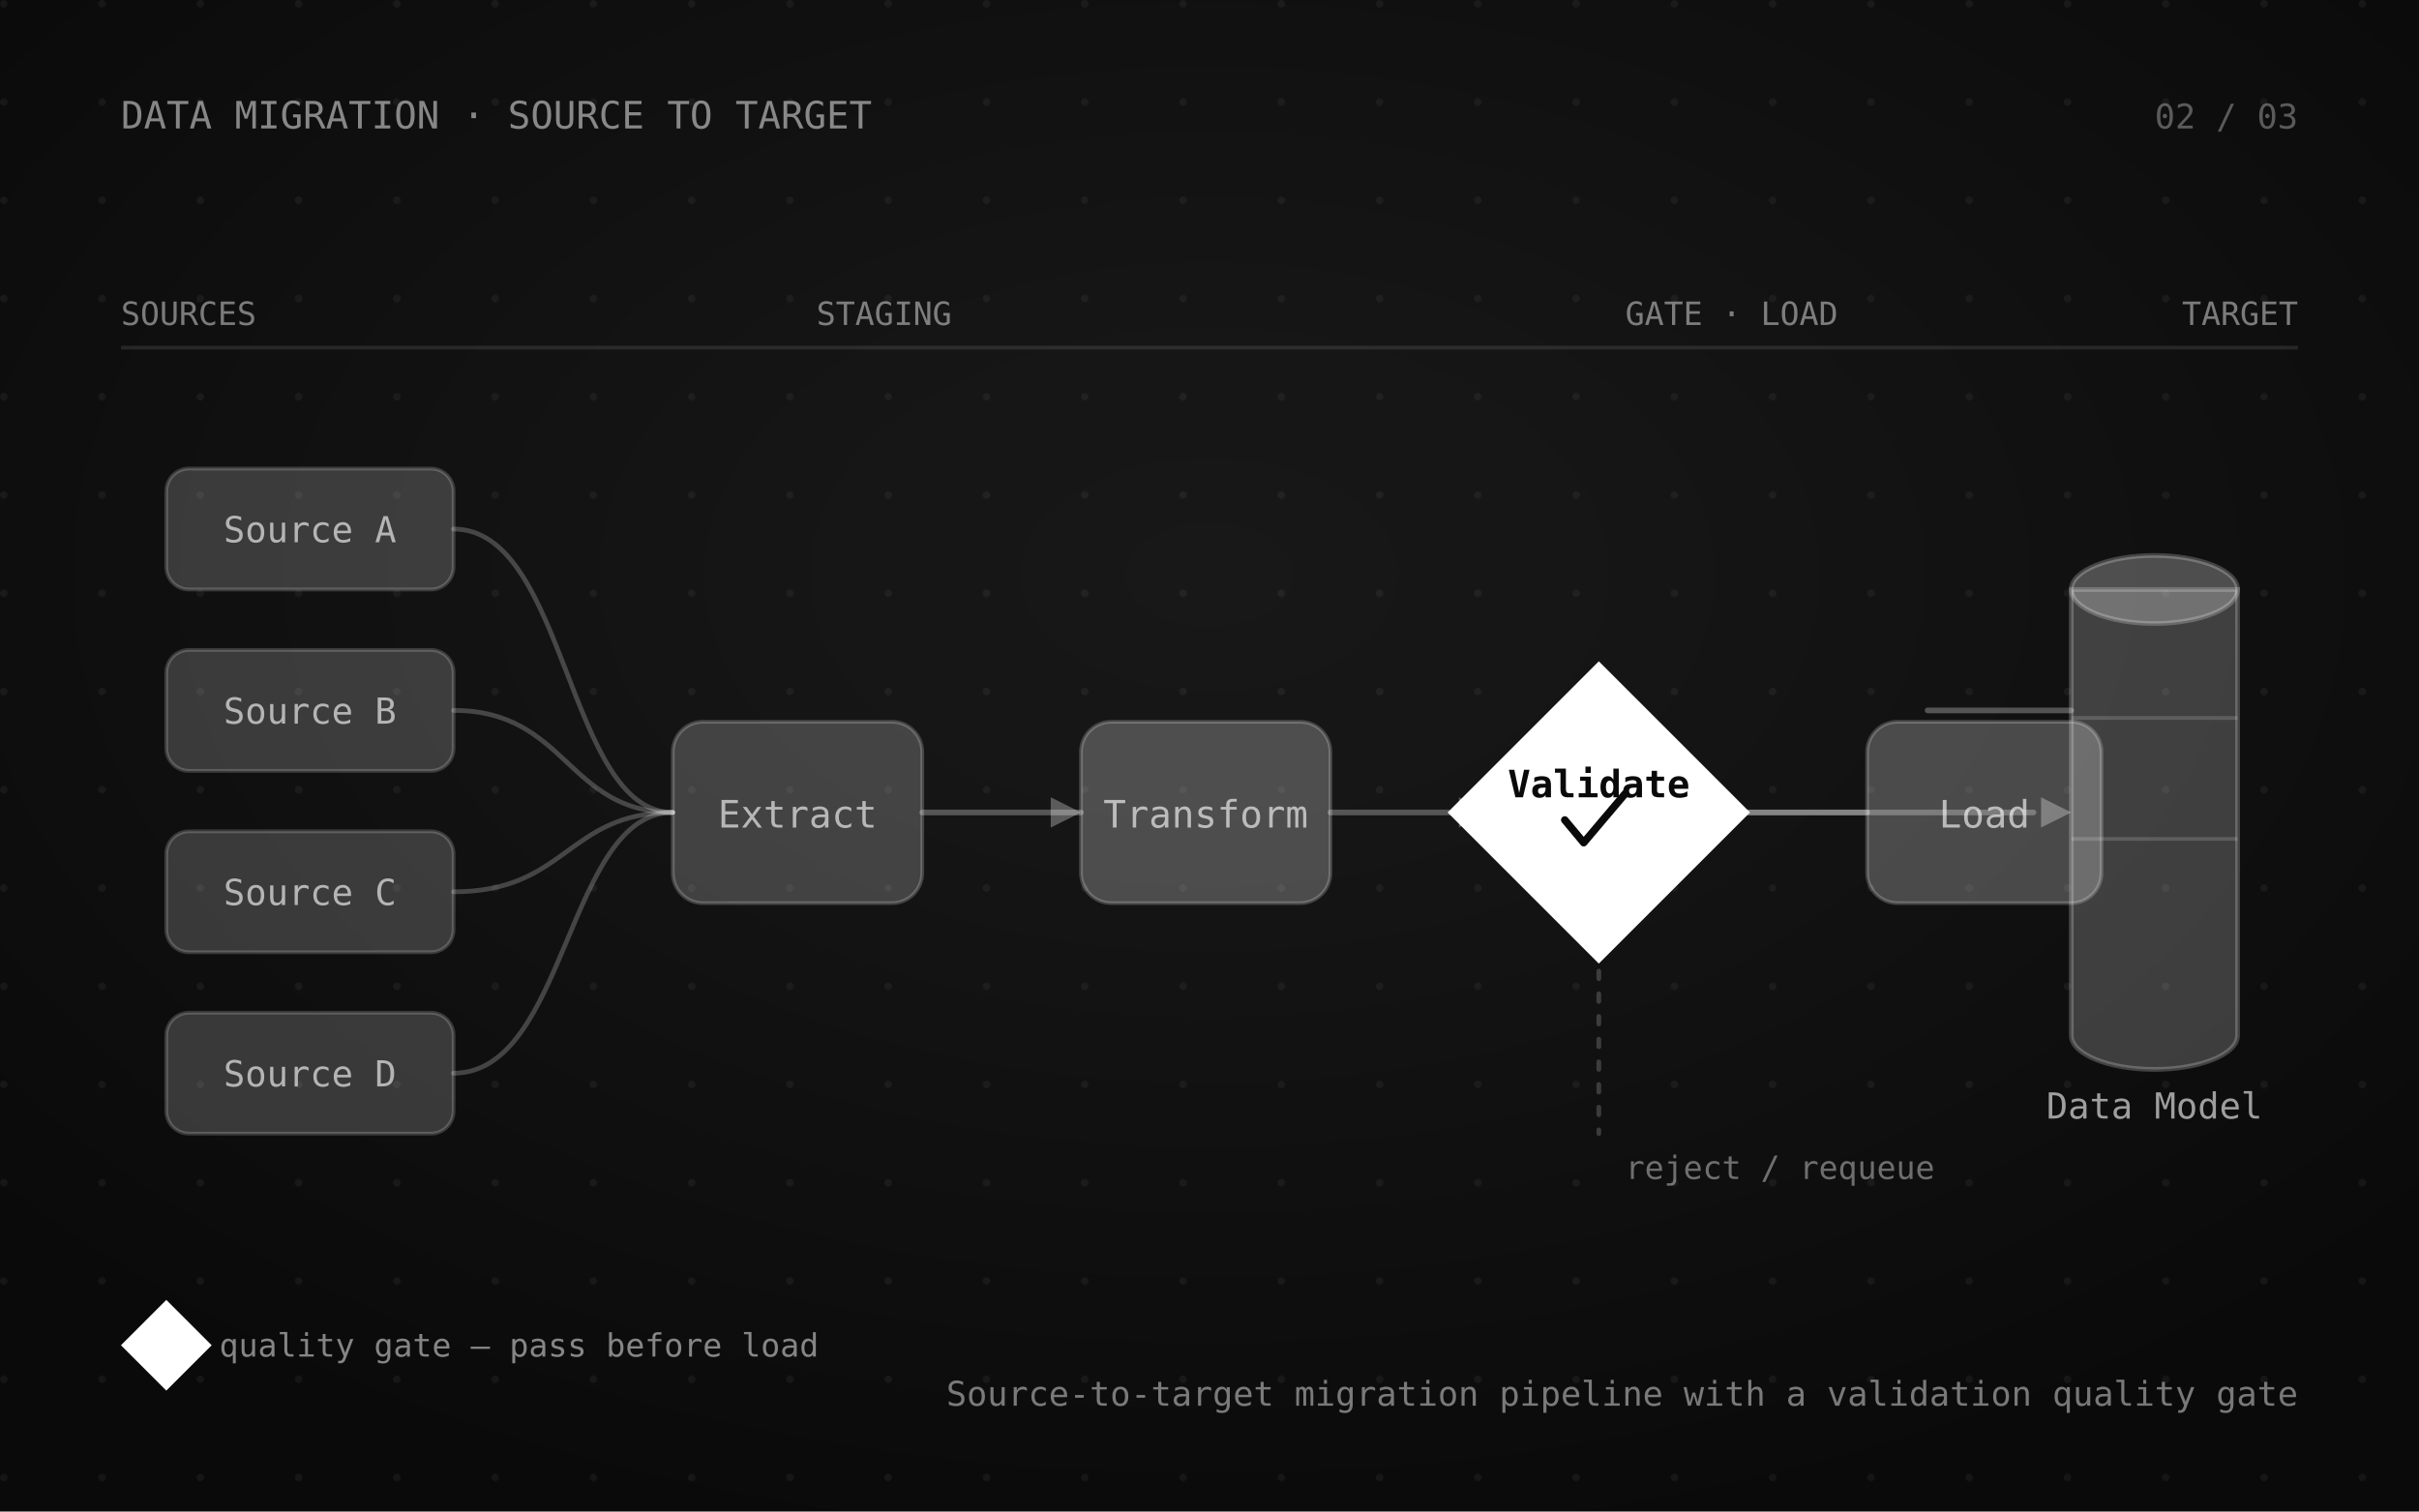
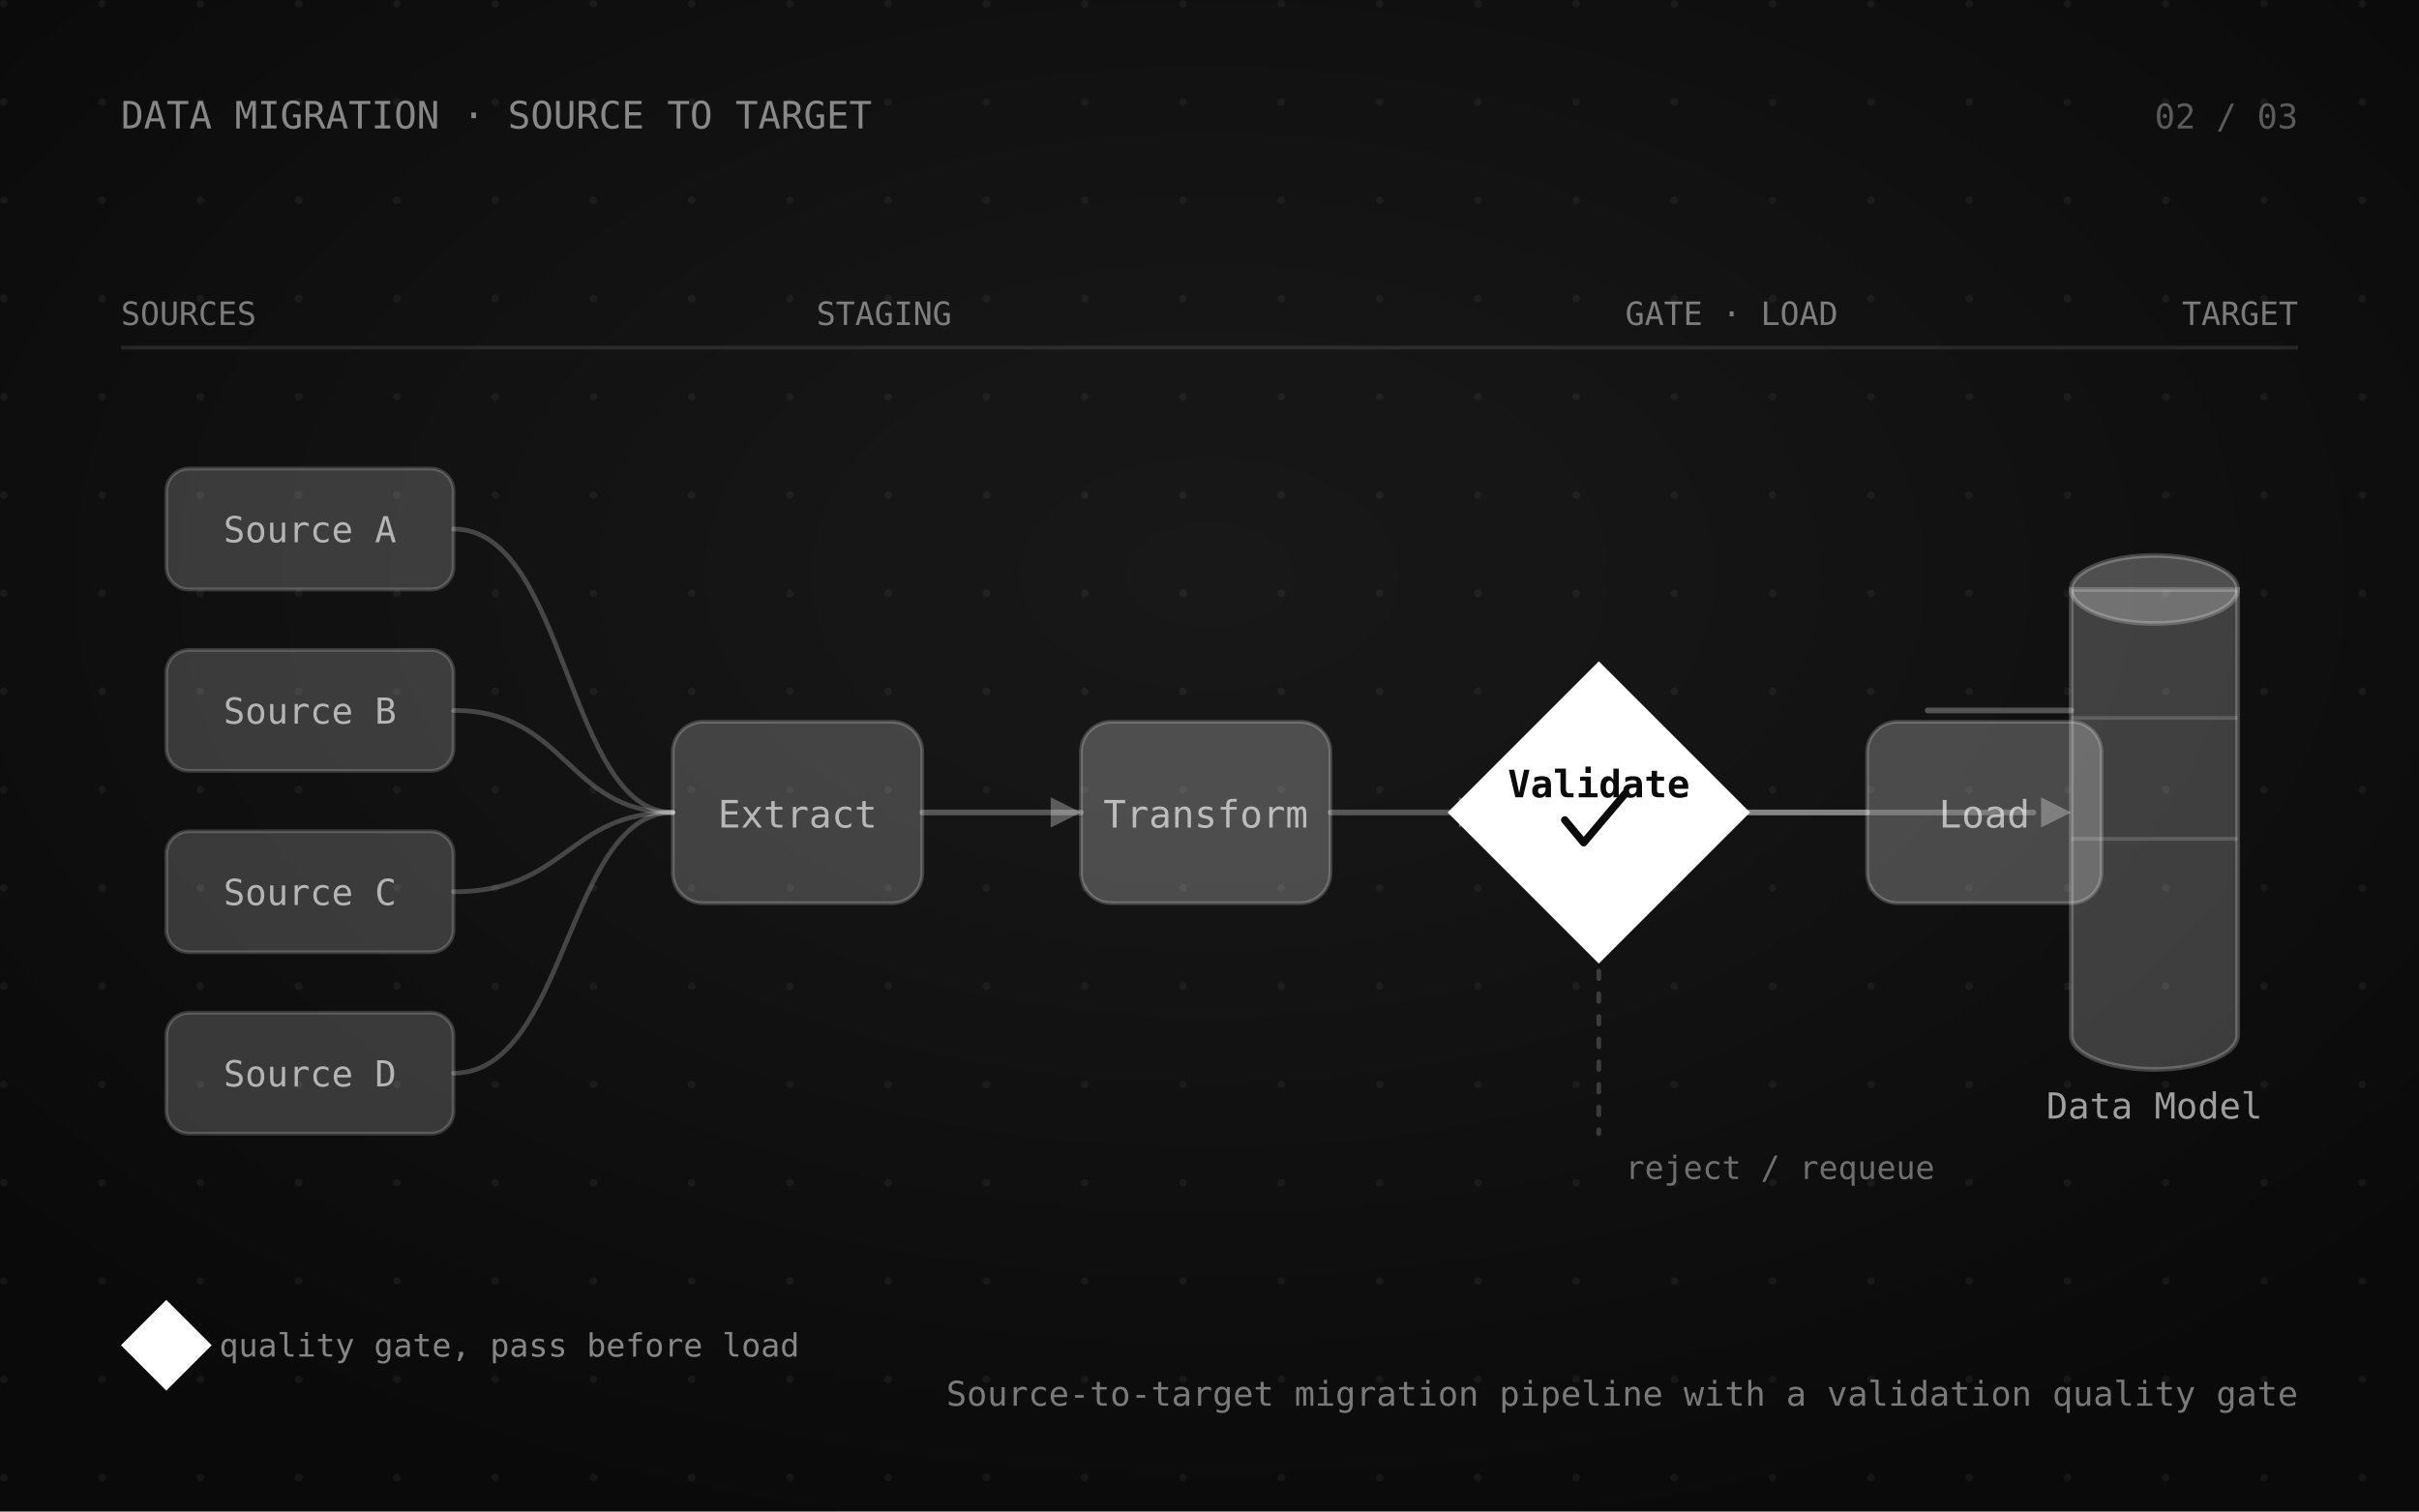
<svg xmlns="http://www.w3.org/2000/svg" viewBox="0 0 640 400" role="img" aria-label="Data migration pipeline: four source systems flow through extract, transform, then a highlighted validation quality gate, into load and a target data model">
  <defs>
    <pattern id="g" width="26" height="26" patternUnits="userSpaceOnUse">
      <circle cx="1" cy="1" r="1" fill="#fff" fill-opacity="0.05" />
    </pattern>
    <radialGradient id="gv" cx="50%" cy="38%" r="66%">
      <stop offset="0%" stop-color="#fff" stop-opacity="0.06" />
      <stop offset="100%" stop-color="#fff" stop-opacity="0" />
    </radialGradient>
  </defs>
  <rect width="640" height="400" fill="#0a0a0a" />
  <rect width="640" height="400" fill="url(#g)" />
  <rect width="640" height="400" fill="url(#gv)" />
  <text x="32" y="34" font-family="'JetBrains Mono',monospace" font-size="10" fill="#fff" fill-opacity="0.5">DATA MIGRATION · SOURCE TO TARGET</text>
  <text x="608" y="34" text-anchor="end" font-family="'JetBrains Mono',monospace" font-size="9" fill="#fff" fill-opacity="0.32">02 / 03</text>
  <line x1="32" y1="92" x2="608" y2="92" stroke="#fff" stroke-opacity="0.1" stroke-width="1" />
  <text x="32" y="86" font-family="'JetBrains Mono',monospace" font-size="8.5" fill="#fff" fill-opacity="0.45">SOURCES</text>
  <text x="216" y="86" font-family="'JetBrains Mono',monospace" font-size="8.5" fill="#fff" fill-opacity="0.45">STAGING</text>
  <text x="430" y="86" font-family="'JetBrains Mono',monospace" font-size="8.5" fill="#fff" fill-opacity="0.45">GATE · LOAD</text>
  <text x="608" y="86" text-anchor="end" font-family="'JetBrains Mono',monospace" font-size="8.5" fill="#fff" fill-opacity="0.45">TARGET</text>
  <g fill="none" stroke="#fff" stroke-opacity="0.22" stroke-width="1.25" stroke-linecap="round">
    <path d="M120 140 C150 140 150 215 178 215" />
    <path d="M120 188 C150 188 150 215 178 215" />
    <path d="M120 236 C150 236 150 215 178 215" />
    <path d="M120 284 C150 284 150 215 178 215" />
  </g>
  <g fill="none" stroke="#fff" stroke-opacity="0.28" stroke-width="1.5" stroke-linecap="round">
    <path d="M244 215 L286 215" />
    <path d="M352 215 L394 215" />
  </g>
  <g fill="none" stroke="#fff" stroke-opacity="0.28" stroke-width="1.5" stroke-linecap="round">
    <path d="M452 215 L494 215" />
    <path d="M510 188 C540 188 540 188 548 188" />
  </g>
  <path d="M452 215 L538 215" fill="none" stroke="#fff" stroke-opacity="0.28" stroke-width="1.5" stroke-linecap="round" />
  <path d="M423 245 C423 282 423 282 423 300" fill="none" stroke="#fff" stroke-opacity="0.18" stroke-width="1.25" stroke-linecap="round" stroke-dasharray="2 4" />
  <text x="430" y="312" font-family="'JetBrains Mono',monospace" font-size="8.5" fill="#fff" fill-opacity="0.4">reject / requeue</text>
  <g fill="#fff" fill-opacity="0.3">
    <path d="M286 215 l-8 -4 v8 z" />
    <path d="M394 215 l-8 -4 v8 z" />
    <path d="M548 215 l-8 -4 v8 z" />
  </g>
  <g font-family="'JetBrains Mono',monospace" font-size="9.5" fill="#fff" fill-opacity="0.6">
    <rect x="44" y="124" width="76" height="32" rx="6" fill="#fff" fill-opacity="0.18" stroke="#fff" stroke-opacity="0.18" />
    <text x="82" y="143.5" text-anchor="middle" fill-opacity="0.62">Source A</text>
    <rect x="44" y="172" width="76" height="32" rx="6" fill="#fff" fill-opacity="0.18" stroke="#fff" stroke-opacity="0.18" />
    <text x="82" y="191.5" text-anchor="middle" fill-opacity="0.62">Source B</text>
    <rect x="44" y="220" width="76" height="32" rx="6" fill="#fff" fill-opacity="0.18" stroke="#fff" stroke-opacity="0.18" />
    <text x="82" y="239.5" text-anchor="middle" fill-opacity="0.62">Source C</text>
    <rect x="44" y="268" width="76" height="32" rx="6" fill="#fff" fill-opacity="0.18" stroke="#fff" stroke-opacity="0.18" />
    <text x="82" y="287.5" text-anchor="middle" fill-opacity="0.62">Source D</text>
  </g>
  <rect x="178" y="191" width="66" height="48" rx="8" fill="#fff" fill-opacity="0.2" stroke="#fff" stroke-opacity="0.2" />
  <text x="211" y="219" text-anchor="middle" font-family="'JetBrains Mono',monospace" font-size="10" fill="#fff" fill-opacity="0.62">Extract</text>
  <rect x="286" y="191" width="66" height="48" rx="8" fill="#fff" fill-opacity="0.24" stroke="#fff" stroke-opacity="0.2" />
  <text x="319" y="219" text-anchor="middle" font-family="'JetBrains Mono',monospace" font-size="10" fill="#fff" fill-opacity="0.62">Transform</text>
  <path d="M423 175 L463 215 L423 255 L383 215 Z" fill="#fff" />
  <text x="423" y="211" text-anchor="middle" font-family="'JetBrains Mono',monospace" font-size="10" font-weight="bold" fill="#0a0a0a">Validate</text>
  <path d="M414 217 l5 6 l11 -13" fill="none" stroke="#0a0a0a" stroke-width="2" stroke-linecap="round" stroke-linejoin="round" />
  <rect x="494" y="191" width="62" height="48" rx="8" fill="#fff" fill-opacity="0.24" stroke="#fff" stroke-opacity="0.2" />
  <text x="525" y="219" text-anchor="middle" font-family="'JetBrains Mono',monospace" font-size="10" fill="#fff" fill-opacity="0.62">Load</text>
  <g>
    <path d="M548 156 h44 v118 a22 9 0 0 1 -44 0 z" fill="#fff" fill-opacity="0.2" stroke="#fff" stroke-opacity="0.22" stroke-width="1.25" />
    <ellipse cx="570" cy="156" rx="22" ry="9" fill="#fff" fill-opacity="0.26" stroke="#fff" stroke-opacity="0.22" stroke-width="1.25" />
    <line x1="548" y1="190" x2="592" y2="190" stroke="#fff" stroke-opacity="0.16" stroke-width="1" />
    <line x1="548" y1="222" x2="592" y2="222" stroke="#fff" stroke-opacity="0.16" stroke-width="1" />
  </g>
  <text x="570" y="296" text-anchor="middle" font-family="'JetBrains Mono',monospace" font-size="9.5" fill="#fff" fill-opacity="0.6">Data Model</text>
  <path d="M36 344 L48 356 L36 368 L24 356 Z" fill="#fff" transform="translate(8 0)" />
-   <text x="58" y="359" font-family="'JetBrains Mono',monospace" font-size="8.5" fill="#fff" fill-opacity="0.5">quality gate — pass before load</text>
+   <text x="58" y="359" font-family="'JetBrains Mono',monospace" font-size="8.5" fill="#fff" fill-opacity="0.5">quality gate, pass before load</text>
  <text x="608" y="372" text-anchor="end" font-family="'JetBrains Mono',monospace" font-size="9" fill="#fff" fill-opacity="0.45">Source-to-target migration pipeline with a validation quality gate</text>
</svg>
